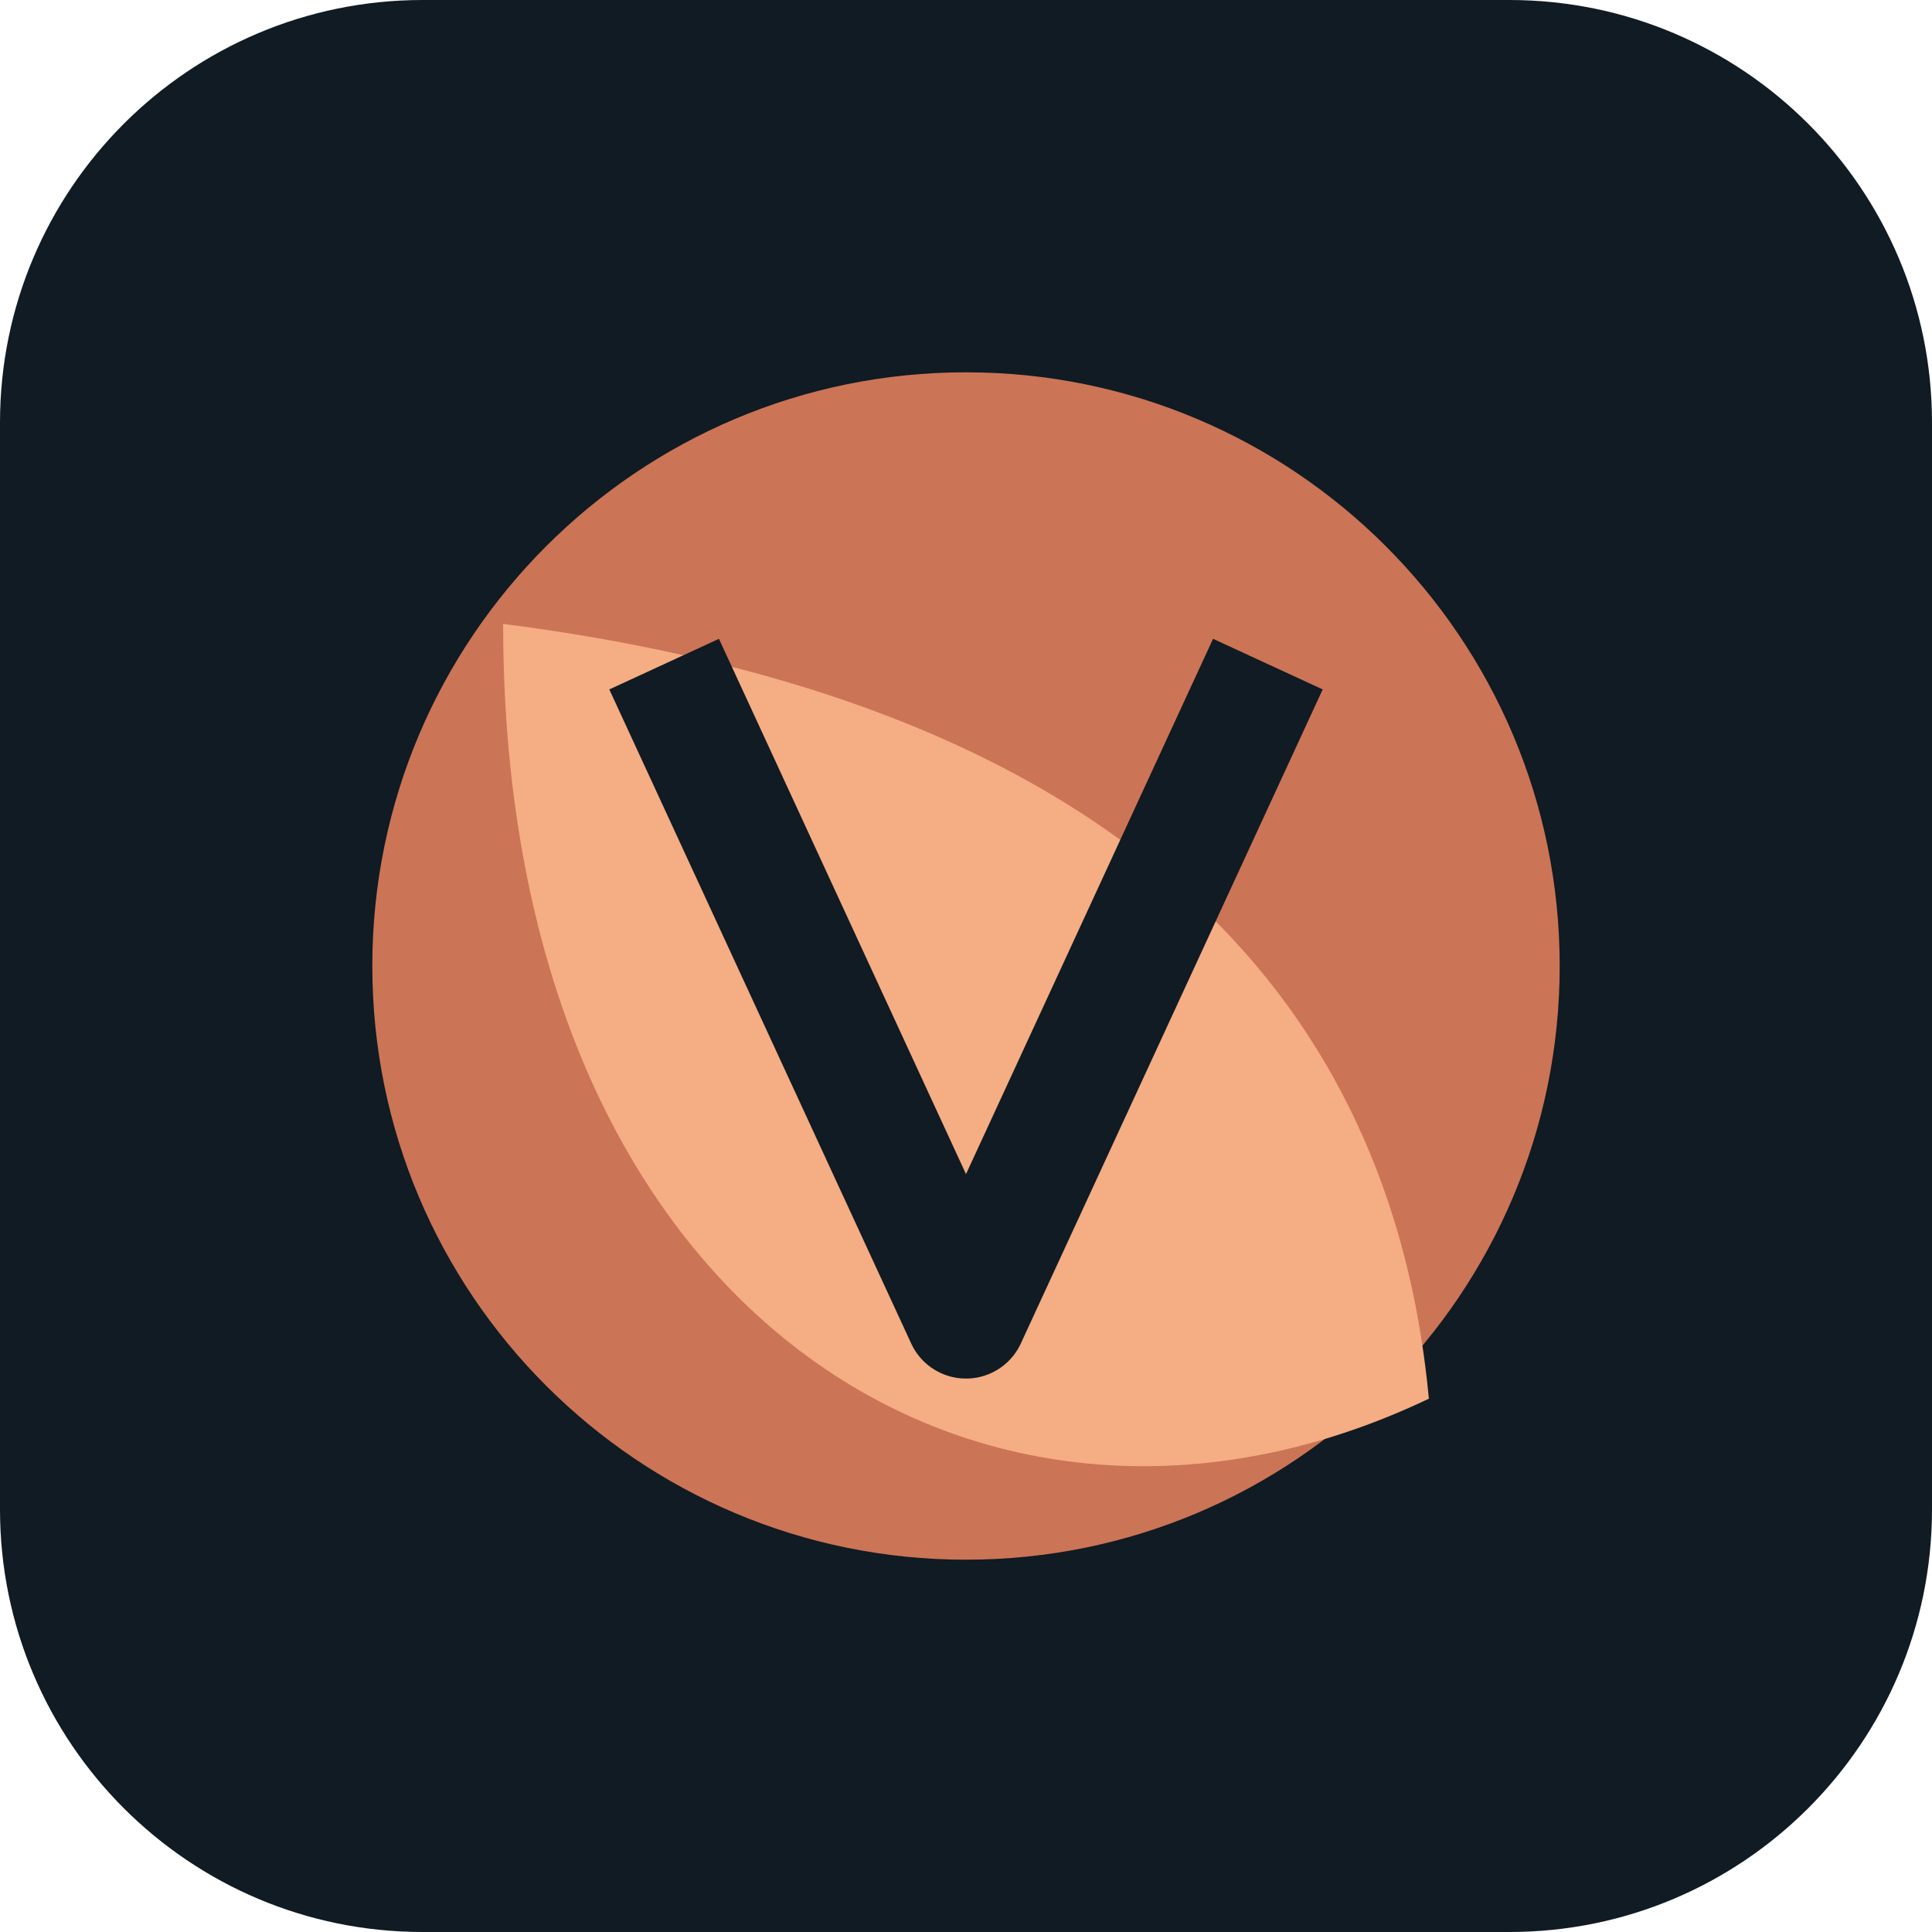
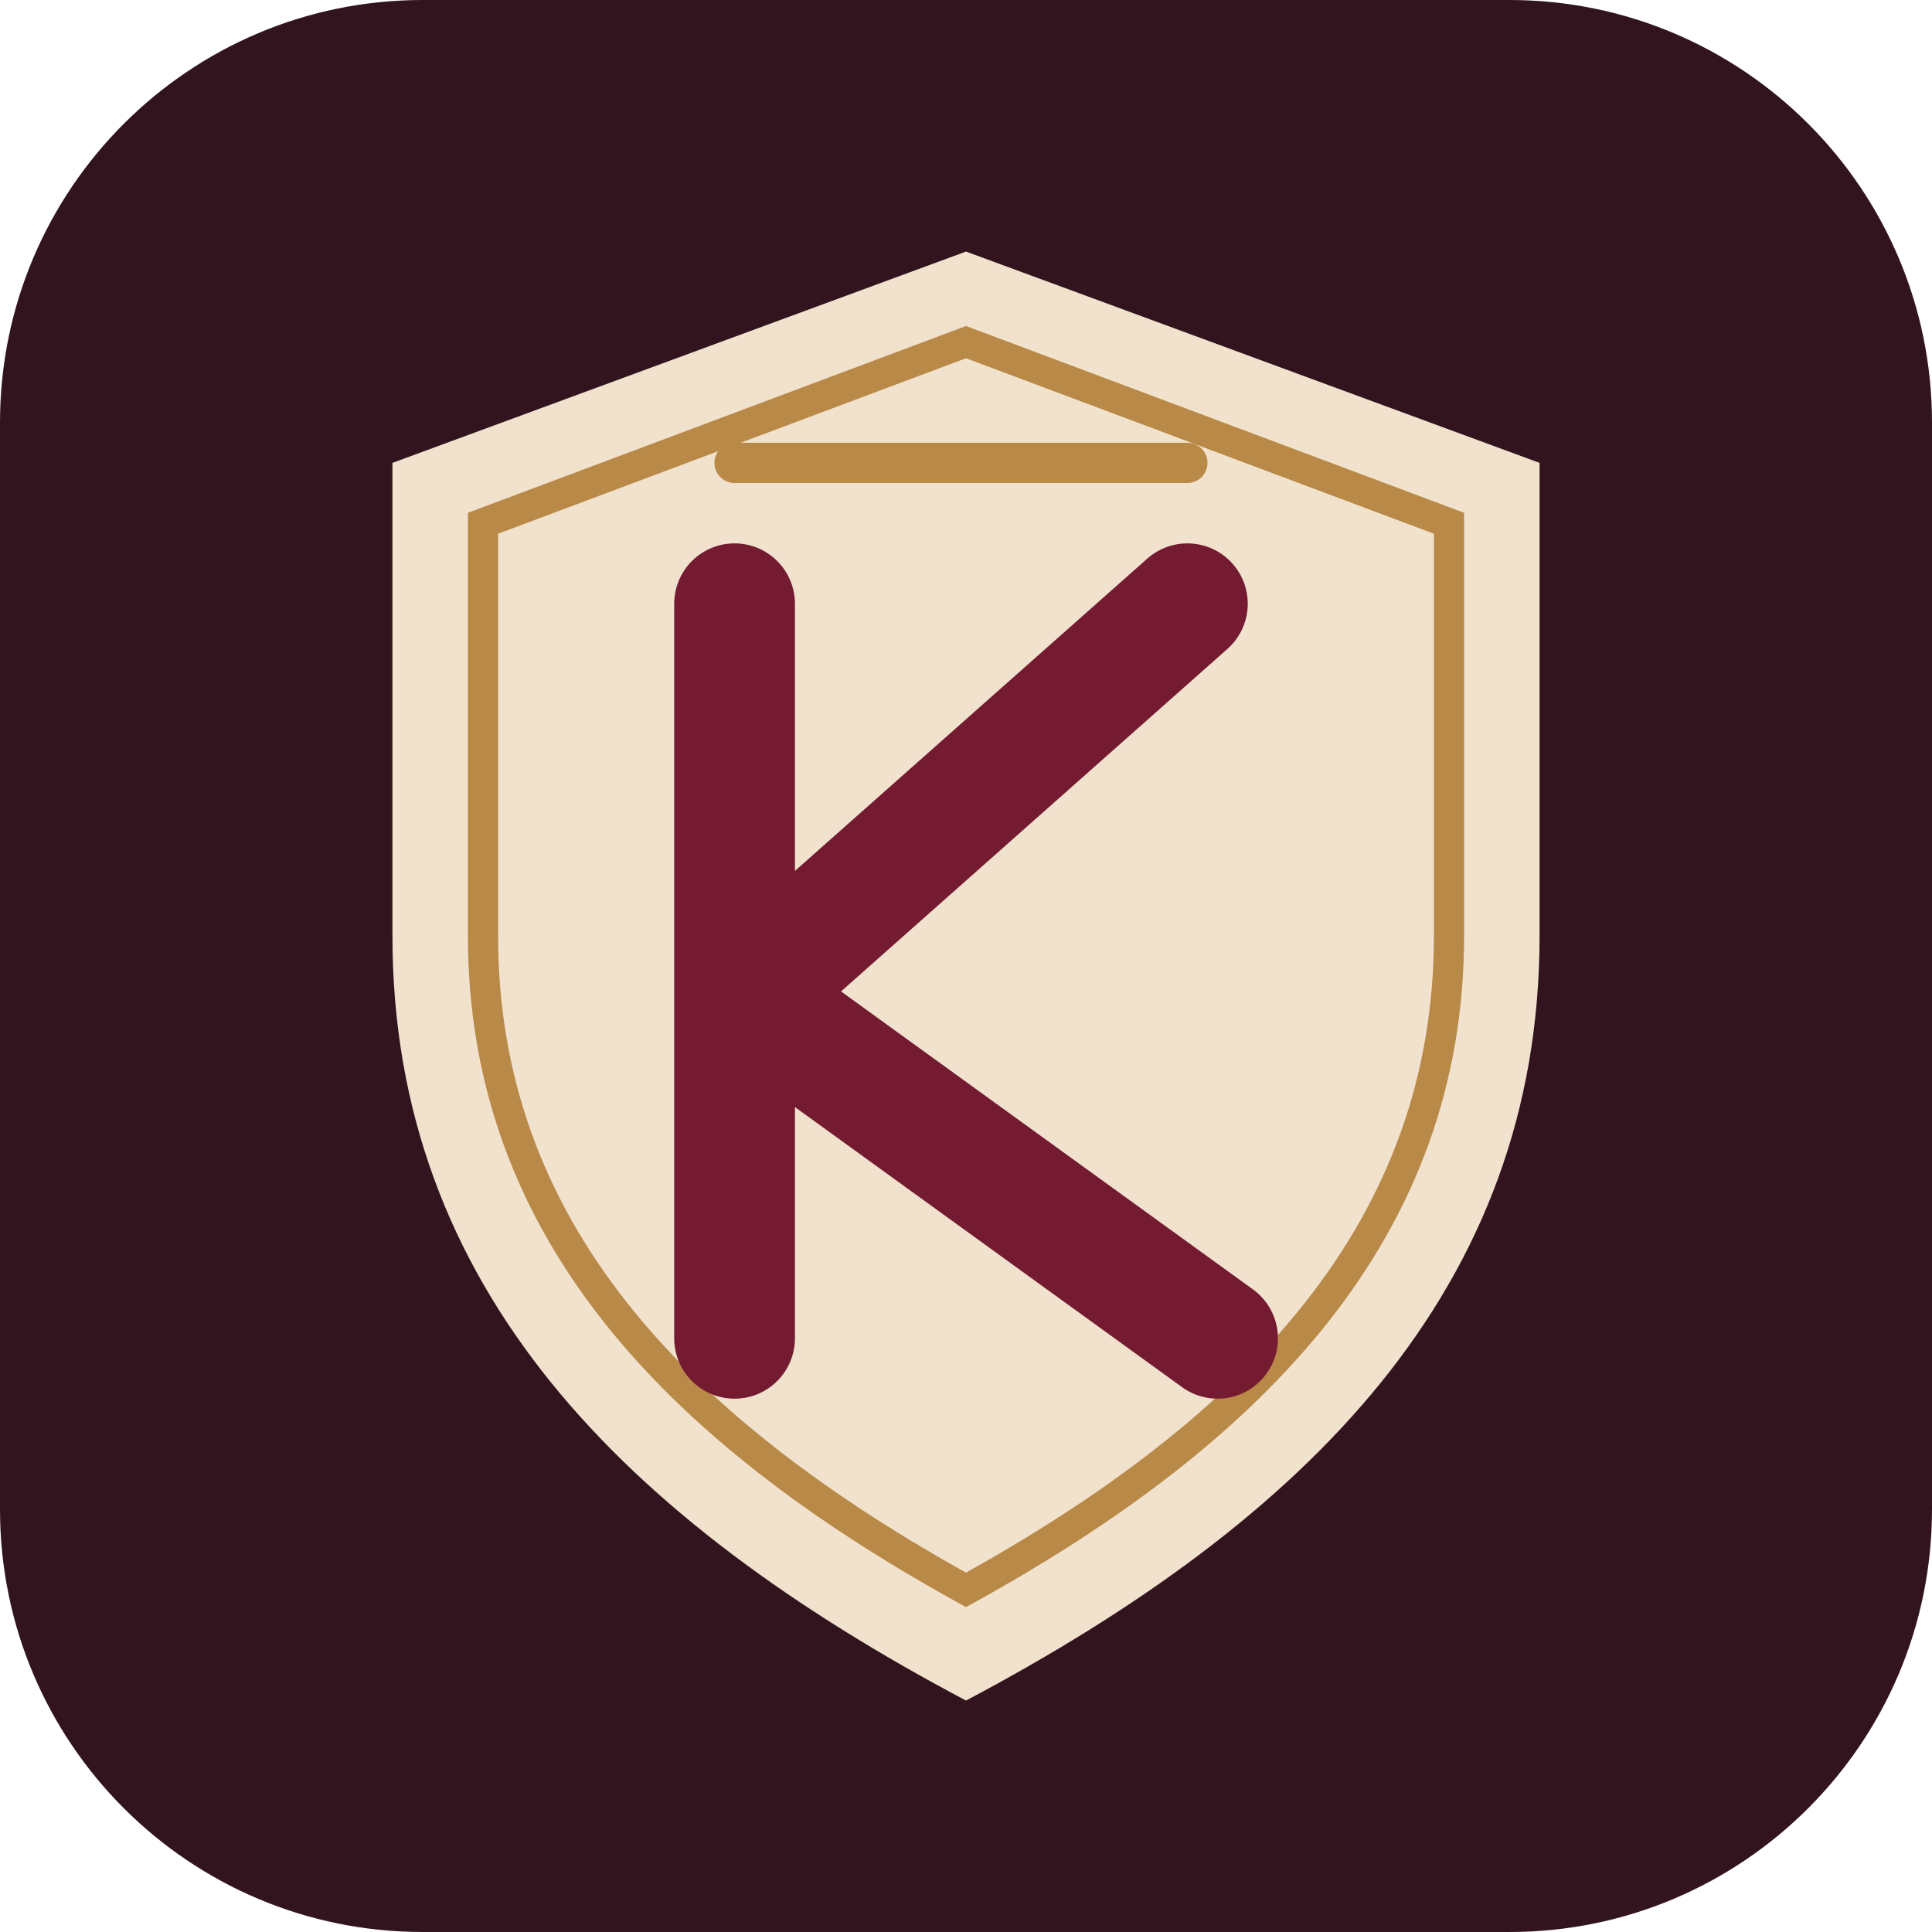
- <svg xmlns="http://www.w3.org/2000/svg" viewBox="0 0 192 192">
-   <rect width="192" height="192" rx="42" fill="#101b23" />
-   <circle cx="96" cy="96" r="59" fill="#cc7456" />
-   <path d="M50 62c70 9 89 45 92 77-44 21-92-8-92-77" fill="#f5ad83" />
-   <path d="m66 66 30 65 30-65" fill="none" stroke="#101b23" stroke-width="12" stroke-linejoin="round" />
+ <svg xmlns="http://www.w3.org/2000/svg" viewBox="0 0 192 192" role="img" aria-labelledby="brand-title">
+   <rect width="192" height="192" rx="42" fill="#32141e" />
+   <path d="M96 25 153 46v47c0 35-23 58-57 76-34-18-57-41-57-76V46Z" fill="#f1e2ce" />
+   <path d="M96 34 144 52v41c0 29-19 49-48 65-29-16-48-36-48-65V52Z" fill="none" stroke="#b98947" stroke-width="3" />
+   <path d="M73 60v73m45-73-44 39 47 34" fill="none" stroke="#741b32" stroke-width="12" stroke-linecap="round" stroke-linejoin="round" />
+   <path d="M73 46h45" stroke="#b98947" stroke-width="4" stroke-linecap="round" />
</svg>
